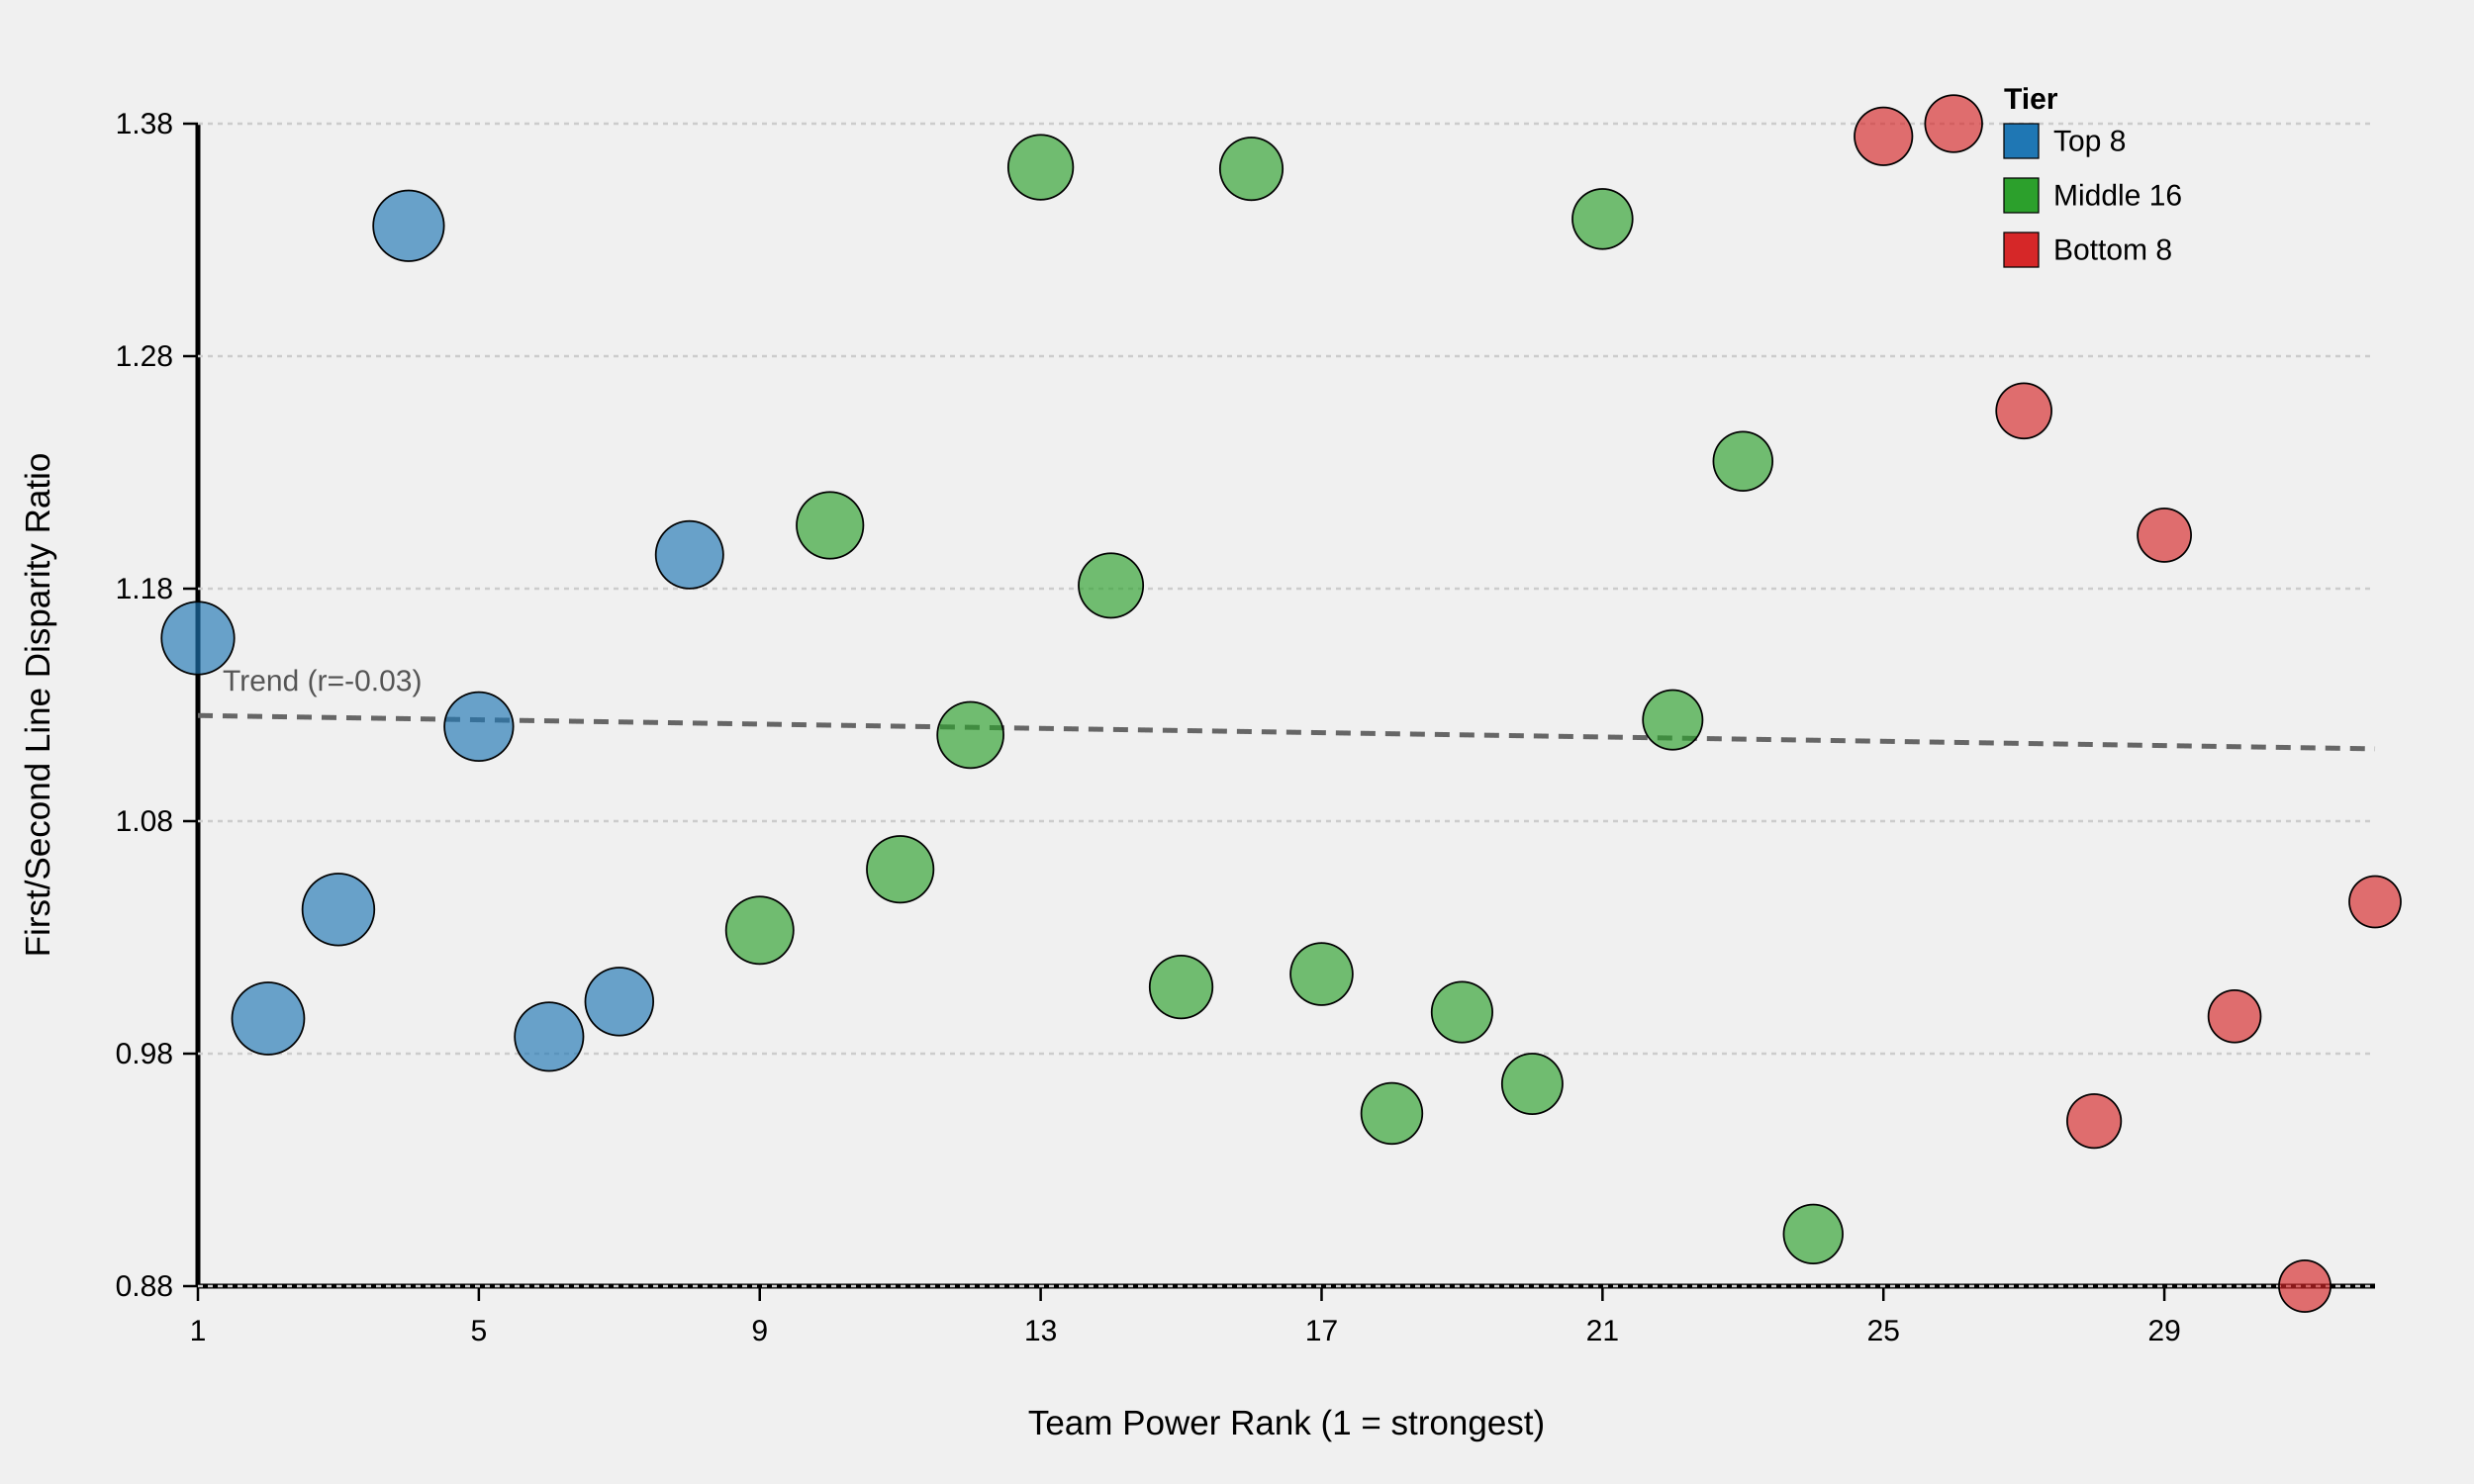
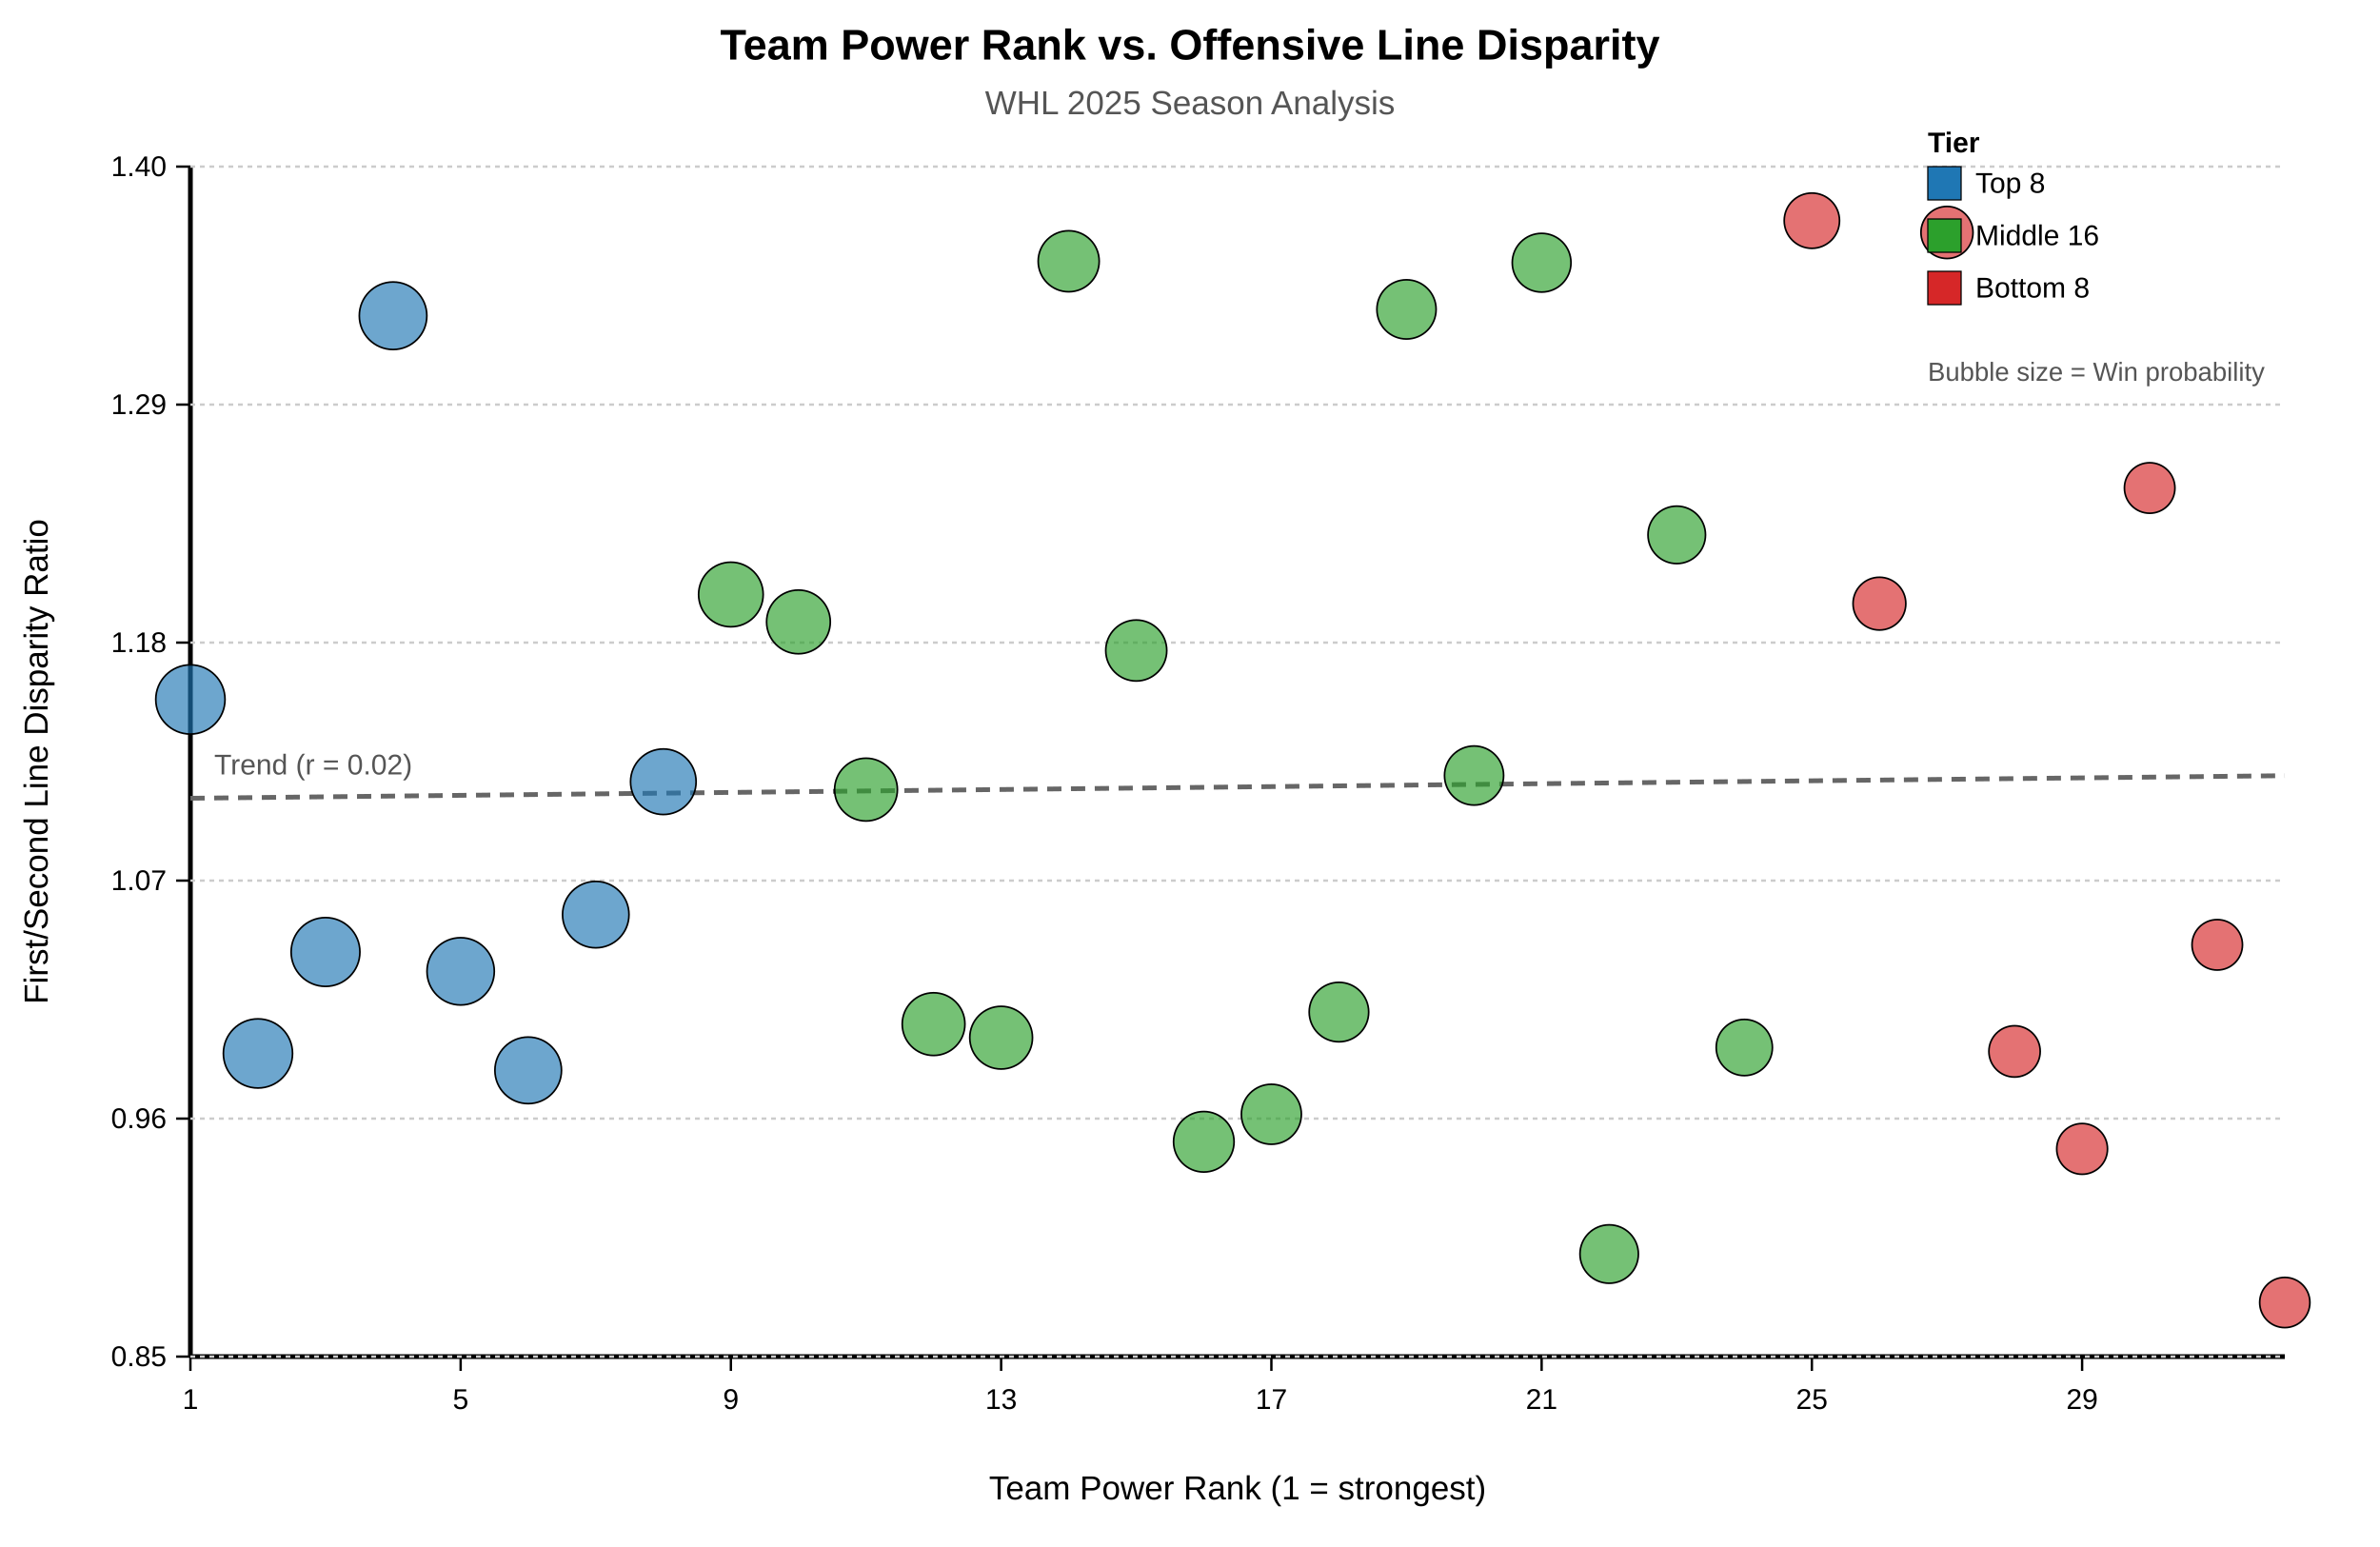
- <svg xmlns="http://www.w3.org/2000/svg" width="1000" height="600" viewBox="0 0 1000 600">\n<style>text{font-family:Arial,Helvetica,sans-serif;}</style>\n<line x1="80" y1="520" x2="960" y2="520" stroke="#000" stroke-width="2" />\n<line x1="80" y1="50" x2="80" y2="520" stroke="#000" stroke-width="2" />\n<line x1="80.0" y1="520" x2="80.0" y2="526" stroke="#000" />\n<text x="80.0" y="542" font-size="12" text-anchor="middle">1</text>\n<line x1="193.548" y1="520" x2="193.548" y2="526" stroke="#000" />\n<text x="193.548" y="542" font-size="12" text-anchor="middle">5</text>\n<line x1="307.097" y1="520" x2="307.097" y2="526" stroke="#000" />\n<text x="307.097" y="542" font-size="12" text-anchor="middle">9</text>\n<line x1="420.645" y1="520" x2="420.645" y2="526" stroke="#000" />\n<text x="420.645" y="542" font-size="12" text-anchor="middle">13</text>\n<line x1="534.194" y1="520" x2="534.194" y2="526" stroke="#000" />\n<text x="534.194" y="542" font-size="12" text-anchor="middle">17</text>\n<line x1="647.742" y1="520" x2="647.742" y2="526" stroke="#000" />\n<text x="647.742" y="542" font-size="12" text-anchor="middle">21</text>\n<line x1="761.29" y1="520" x2="761.29" y2="526" stroke="#000" />\n<text x="761.29" y="542" font-size="12" text-anchor="middle">25</text>\n<line x1="874.839" y1="520" x2="874.839" y2="526" stroke="#000" />\n<text x="874.839" y="542" font-size="12" text-anchor="middle">29</text>\n<text x="520.0" y="580" font-size="14" text-anchor="middle">Team Power Rank (1 = strongest)</text>\n<line x1="74" y1="520.0" x2="80" y2="520.0" stroke="#000" />\n<text x="70" y="524.0" font-size="12" text-anchor="end">0.88</text>\n<line x1="80" y1="520.0" x2="960" y2="520.0" stroke="#ccc" stroke-width="1" stroke-dasharray="2,2" />\n<line x1="74" y1="426" x2="80" y2="426" stroke="#000" />\n<text x="70" y="430" font-size="12" text-anchor="end">0.98</text>\n<line x1="80" y1="426" x2="960" y2="426" stroke="#ccc" stroke-width="1" stroke-dasharray="2,2" />\n<line x1="74" y1="332" x2="80" y2="332" stroke="#000" />\n<text x="70" y="336" font-size="12" text-anchor="end">1.08</text>\n<line x1="80" y1="332" x2="960" y2="332" stroke="#ccc" stroke-width="1" stroke-dasharray="2,2" />\n<line x1="74" y1="238" x2="80" y2="238" stroke="#000" />\n<text x="70" y="242" font-size="12" text-anchor="end">1.18</text>\n<line x1="80" y1="238" x2="960" y2="238" stroke="#ccc" stroke-width="1" stroke-dasharray="2,2" />\n<line x1="74" y1="144" x2="80" y2="144" stroke="#000" />\n<text x="70" y="148" font-size="12" text-anchor="end">1.28</text>\n<line x1="80" y1="144" x2="960" y2="144" stroke="#ccc" stroke-width="1" stroke-dasharray="2,2" />\n<line x1="74" y1="50.0" x2="80" y2="50.0" stroke="#000" />\n<text x="70" y="54.0" font-size="12" text-anchor="end">1.38</text>\n<line x1="80" y1="50.0" x2="960" y2="50.0" stroke="#ccc" stroke-width="1" stroke-dasharray="2,2" />\n<text transform="translate(20,285.0) rotate(-90)" font-size="14" text-anchor="middle">First/Second Line Disparity Ratio</text>\n<line x1="80.0" y1="289.289" x2="960.0" y2="302.753" stroke="#666" stroke-width="2" stroke-dasharray="6,4" />\n<text x="90.0" y="279.289" font-size="12" fill="#555">Trend (r=-0.03)</text>\n<circle cx="80.0" cy="258.003" r="14.696" fill="#1f77b4" fill-opacity="0.65" stroke="#000" stroke-width="0.7" />\n<circle cx="108.387" cy="411.793" r="14.591" fill="#1f77b4" fill-opacity="0.65" stroke="#000" stroke-width="0.7" />\n<circle cx="136.774" cy="367.719" r="14.529" fill="#1f77b4" fill-opacity="0.65" stroke="#000" stroke-width="0.7" />\n<circle cx="165.161" cy="91.302" r="14.294" fill="#1f77b4" fill-opacity="0.65" stroke="#000" stroke-width="0.7" />\n<circle cx="193.548" cy="293.749" r="13.909" fill="#1f77b4" fill-opacity="0.65" stroke="#000" stroke-width="0.7" />\n<circle cx="221.935" cy="419.139" r="13.864" fill="#1f77b4" fill-opacity="0.65" stroke="#000" stroke-width="0.7" />\n<circle cx="250.323" cy="404.943" r="13.737" fill="#1f77b4" fill-opacity="0.65" stroke="#000" stroke-width="0.7" />\n<circle cx="278.71" cy="224.311" r="13.641" fill="#1f77b4" fill-opacity="0.65" stroke="#000" stroke-width="0.7" />\n<circle cx="307.097" cy="376.124" r="13.632" fill="#2ca02c" fill-opacity="0.65" stroke="#000" stroke-width="0.7" />\n<circle cx="335.484" cy="212.4" r="13.481" fill="#2ca02c" fill-opacity="0.65" stroke="#000" stroke-width="0.7" />\n<circle cx="363.871" cy="351.475" r="13.479" fill="#2ca02c" fill-opacity="0.65" stroke="#000" stroke-width="0.7" />\n<circle cx="392.258" cy="297.169" r="13.374" fill="#2ca02c" fill-opacity="0.65" stroke="#000" stroke-width="0.7" />\n<circle cx="420.645" cy="67.63" r="13.109" fill="#2ca02c" fill-opacity="0.65" stroke="#000" stroke-width="0.7" />\n<circle cx="449.032" cy="236.738" r="13.042" fill="#2ca02c" fill-opacity="0.65" stroke="#000" stroke-width="0.7" />\n<circle cx="477.419" cy="399.053" r="12.705" fill="#2ca02c" fill-opacity="0.65" stroke="#000" stroke-width="0.7" />\n<circle cx="505.806" cy="68.256" r="12.671" fill="#2ca02c" fill-opacity="0.65" stroke="#000" stroke-width="0.7" />\n<circle cx="534.194" cy="393.821" r="12.562" fill="#2ca02c" fill-opacity="0.65" stroke="#000" stroke-width="0.7" />\n<circle cx="562.581" cy="450.174" r="12.337" fill="#2ca02c" fill-opacity="0.65" stroke="#000" stroke-width="0.7" />\n<circle cx="590.968" cy="409.22" r="12.277" fill="#2ca02c" fill-opacity="0.65" stroke="#000" stroke-width="0.7" />\n<circle cx="619.355" cy="438.219" r="12.232" fill="#2ca02c" fill-opacity="0.65" stroke="#000" stroke-width="0.7" />\n<circle cx="647.742" cy="88.539" r="12.152" fill="#2ca02c" fill-opacity="0.65" stroke="#000" stroke-width="0.7" />\n<circle cx="676.129" cy="291.053" r="12.051" fill="#2ca02c" fill-opacity="0.65" stroke="#000" stroke-width="0.7" />\n<circle cx="704.516" cy="186.496" r="11.948" fill="#2ca02c" fill-opacity="0.65" stroke="#000" stroke-width="0.7" />\n<circle cx="732.903" cy="498.945" r="11.92" fill="#2ca02c" fill-opacity="0.65" stroke="#000" stroke-width="0.7" />\n<circle cx="761.29" cy="55.119" r="11.687" fill="#d62728" fill-opacity="0.65" stroke="#000" stroke-width="0.7" />\n<circle cx="789.677" cy="50.0" r="11.53" fill="#d62728" fill-opacity="0.65" stroke="#000" stroke-width="0.7" />\n<circle cx="818.065" cy="166.128" r="11.175" fill="#d62728" fill-opacity="0.65" stroke="#000" stroke-width="0.7" />\n<circle cx="846.452" cy="453.264" r="10.887" fill="#d62728" fill-opacity="0.65" stroke="#000" stroke-width="0.7" />\n<circle cx="874.839" cy="216.373" r="10.803" fill="#d62728" fill-opacity="0.65" stroke="#000" stroke-width="0.7" />\n<circle cx="903.226" cy="410.91" r="10.57" fill="#d62728" fill-opacity="0.65" stroke="#000" stroke-width="0.7" />\n<circle cx="931.613" cy="520.0" r="10.432" fill="#d62728" fill-opacity="0.65" stroke="#000" stroke-width="0.7" />\n<circle cx="960.0" cy="364.603" r="10.4" fill="#d62728" fill-opacity="0.65" stroke="#000" stroke-width="0.7" />\n<text x="810" y="44" font-size="12" font-weight="bold">Tier</text>\n<rect x="810" y="50" width="14" height="14" fill="#1f77b4" stroke="#000" stroke-width="0.5" />\n<text x="830" y="61" font-size="12">Top 8</text>\n<rect x="810" y="72" width="14" height="14" fill="#2ca02c" stroke="#000" stroke-width="0.5" />\n<text x="830" y="83" font-size="12">Middle 16</text>\n<rect x="810" y="94" width="14" height="14" fill="#d62728" stroke="#000" stroke-width="0.5" />\n<text x="830" y="105" font-size="12">Bottom 8</text>\n</svg>
+ <svg xmlns="http://www.w3.org/2000/svg" width="1000" height="650" viewBox="0 0 1000 650">
+   <rect width="1000" height="650" fill="white" />
+   <style>text{font-family:Arial,Helvetica,sans-serif;}</style>
+   <text x="500.0" y="25" font-size="18" font-weight="bold" text-anchor="middle">Team Power Rank vs. Offensive Line Disparity</text>
+   <text x="500.0" y="48" font-size="14" text-anchor="middle" fill="#555">WHL 2025 Season Analysis</text>
+   <line x1="80" y1="570" x2="960" y2="570" stroke="#000" stroke-width="2" />
+   <line x1="80" y1="70" x2="80" y2="570" stroke="#000" stroke-width="2" />
+   <line x1="80.0" y1="570" x2="80.0" y2="576" stroke="#000" />
+   <text x="80.0" y="592" font-size="12" text-anchor="middle">1</text>
+   <line x1="193.548" y1="570" x2="193.548" y2="576" stroke="#000" />
+   <text x="193.548" y="592" font-size="12" text-anchor="middle">5</text>
+   <line x1="307.097" y1="570" x2="307.097" y2="576" stroke="#000" />
+   <text x="307.097" y="592" font-size="12" text-anchor="middle">9</text>
+   <line x1="420.645" y1="570" x2="420.645" y2="576" stroke="#000" />
+   <text x="420.645" y="592" font-size="12" text-anchor="middle">13</text>
+   <line x1="534.194" y1="570" x2="534.194" y2="576" stroke="#000" />
+   <text x="534.194" y="592" font-size="12" text-anchor="middle">17</text>
+   <line x1="647.742" y1="570" x2="647.742" y2="576" stroke="#000" />
+   <text x="647.742" y="592" font-size="12" text-anchor="middle">21</text>
+   <line x1="761.29" y1="570" x2="761.29" y2="576" stroke="#000" />
+   <text x="761.29" y="592" font-size="12" text-anchor="middle">25</text>
+   <line x1="874.839" y1="570" x2="874.839" y2="576" stroke="#000" />
+   <text x="874.839" y="592" font-size="12" text-anchor="middle">29</text>
+   <text x="520.0" y="630" font-size="14" text-anchor="middle">Team Power Rank (1 = strongest)</text>
+   <line x1="74" y1="570.0" x2="80" y2="570.0" stroke="#000" />
+   <text x="70" y="574.0" font-size="12" text-anchor="end">0.85</text>
+   <line x1="80" y1="570.0" x2="960" y2="570.0" stroke="#ccc" stroke-width="1" stroke-dasharray="2,2" />
+   <line x1="74" y1="470.0" x2="80" y2="470.0" stroke="#000" />
+   <text x="70" y="474.0" font-size="12" text-anchor="end">0.96</text>
+   <line x1="80" y1="470.0" x2="960" y2="470.0" stroke="#ccc" stroke-width="1" stroke-dasharray="2,2" />
+   <line x1="74" y1="370.0" x2="80" y2="370.0" stroke="#000" />
+   <text x="70" y="374.0" font-size="12" text-anchor="end">1.07</text>
+   <line x1="80" y1="370.0" x2="960" y2="370.0" stroke="#ccc" stroke-width="1" stroke-dasharray="2,2" />
+   <line x1="74" y1="270.0" x2="80" y2="270.0" stroke="#000" />
+   <text x="70" y="274.0" font-size="12" text-anchor="end">1.18</text>
+   <line x1="80" y1="270.0" x2="960" y2="270.0" stroke="#ccc" stroke-width="1" stroke-dasharray="2,2" />
+   <line x1="74" y1="170" x2="80" y2="170" stroke="#000" />
+   <text x="70" y="174" font-size="12" text-anchor="end">1.29</text>
+   <line x1="80" y1="170" x2="960" y2="170" stroke="#ccc" stroke-width="1" stroke-dasharray="2,2" />
+   <line x1="74" y1="70.0" x2="80" y2="70.0" stroke="#000" />
+   <text x="70" y="74.0" font-size="12" text-anchor="end">1.40</text>
+   <line x1="80" y1="70.0" x2="960" y2="70.0" stroke="#ccc" stroke-width="1" stroke-dasharray="2,2" />
+   <text transform="translate(20, 320.0) rotate(-90)" font-size="14" text-anchor="middle">First/Second Line Disparity Ratio</text>
+   <line x1="80.0" y1="335.4" x2="960.0" y2="325.917" stroke="#666" stroke-width="2" stroke-dasharray="6,4" />
+   <text x="90.0" y="325.4" font-size="12" fill="#555">Trend (r = 0.02)</text>
+   <circle cx="80.0" cy="293.891" r="14.545" fill="#1f77b4" fill-opacity="0.65" stroke="#000" stroke-width="0.7" />
+   <circle cx="108.387" cy="442.624" r="14.528" fill="#1f77b4" fill-opacity="0.65" stroke="#000" stroke-width="0.7" />
+   <circle cx="136.774" cy="399.999" r="14.453" fill="#1f77b4" fill-opacity="0.65" stroke="#000" stroke-width="0.7" />
+   <circle cx="165.161" cy="132.671" r="14.189" fill="#1f77b4" fill-opacity="0.65" stroke="#000" stroke-width="0.7" />
+   <circle cx="193.548" cy="408.128" r="14.139" fill="#1f77b4" fill-opacity="0.65" stroke="#000" stroke-width="0.7" />
+   <circle cx="221.935" cy="449.728" r="13.988" fill="#1f77b4" fill-opacity="0.65" stroke="#000" stroke-width="0.7" />
+   <circle cx="250.323" cy="384.289" r="13.957" fill="#1f77b4" fill-opacity="0.65" stroke="#000" stroke-width="0.7" />
+   <circle cx="278.71" cy="328.461" r="13.773" fill="#1f77b4" fill-opacity="0.65" stroke="#000" stroke-width="0.7" />
+   <circle cx="307.097" cy="249.787" r="13.569" fill="#2ca02c" fill-opacity="0.65" stroke="#000" stroke-width="0.7" />
+   <circle cx="335.484" cy="261.307" r="13.387" fill="#2ca02c" fill-opacity="0.65" stroke="#000" stroke-width="0.7" />
+   <circle cx="363.871" cy="331.769" r="13.194" fill="#2ca02c" fill-opacity="0.65" stroke="#000" stroke-width="0.7" />
+   <circle cx="392.258" cy="430.302" r="13.175" fill="#2ca02c" fill-opacity="0.65" stroke="#000" stroke-width="0.7" />
+   <circle cx="420.645" cy="435.999" r="13.174" fill="#2ca02c" fill-opacity="0.65" stroke="#000" stroke-width="0.7" />
+   <circle cx="449.032" cy="109.777" r="12.819" fill="#2ca02c" fill-opacity="0.65" stroke="#000" stroke-width="0.7" />
+   <circle cx="477.419" cy="273.325" r="12.817" fill="#2ca02c" fill-opacity="0.65" stroke="#000" stroke-width="0.7" />
+   <circle cx="505.806" cy="479.743" r="12.711" fill="#2ca02c" fill-opacity="0.65" stroke="#000" stroke-width="0.7" />
+   <circle cx="534.194" cy="468.181" r="12.605" fill="#2ca02c" fill-opacity="0.65" stroke="#000" stroke-width="0.7" />
+   <circle cx="562.581" cy="425.242" r="12.496" fill="#2ca02c" fill-opacity="0.65" stroke="#000" stroke-width="0.7" />
+   <circle cx="590.968" cy="129.999" r="12.439" fill="#2ca02c" fill-opacity="0.65" stroke="#000" stroke-width="0.7" />
+   <circle cx="619.355" cy="325.854" r="12.414" fill="#2ca02c" fill-opacity="0.65" stroke="#000" stroke-width="0.7" />
+   <circle cx="647.742" cy="110.383" r="12.339" fill="#2ca02c" fill-opacity="0.65" stroke="#000" stroke-width="0.7" />
+   <circle cx="676.129" cy="526.91" r="12.273" fill="#2ca02c" fill-opacity="0.65" stroke="#000" stroke-width="0.7" />
+   <circle cx="704.516" cy="224.735" r="12.077" fill="#2ca02c" fill-opacity="0.65" stroke="#000" stroke-width="0.7" />
+   <circle cx="732.903" cy="440.135" r="11.808" fill="#2ca02c" fill-opacity="0.65" stroke="#000" stroke-width="0.7" />
+   <circle cx="761.29" cy="92.727" r="11.618" fill="#d62728" fill-opacity="0.65" stroke="#000" stroke-width="0.7" />
+   <circle cx="789.677" cy="253.63" r="11.088" fill="#d62728" fill-opacity="0.65" stroke="#000" stroke-width="0.7" />
+   <circle cx="818.065" cy="97.678" r="10.937" fill="#d62728" fill-opacity="0.65" stroke="#000" stroke-width="0.7" />
+   <circle cx="846.452" cy="441.77" r="10.78" fill="#d62728" fill-opacity="0.65" stroke="#000" stroke-width="0.7" />
+   <circle cx="874.839" cy="482.731" r="10.668" fill="#d62728" fill-opacity="0.65" stroke="#000" stroke-width="0.7" />
+   <circle cx="903.226" cy="205.036" r="10.611" fill="#d62728" fill-opacity="0.65" stroke="#000" stroke-width="0.7" />
+   <circle cx="931.613" cy="396.986" r="10.602" fill="#d62728" fill-opacity="0.65" stroke="#000" stroke-width="0.7" />
+   <circle cx="960.0" cy="547.273" r="10.552" fill="#d62728" fill-opacity="0.65" stroke="#000" stroke-width="0.7" />
+   <text x="810" y="64" font-size="12" font-weight="bold">Tier</text>
+   <rect x="810" y="70" width="14" height="14" fill="#1f77b4" stroke="#000" stroke-width="0.5" />
+   <text x="830" y="81" font-size="12">Top 8</text>
+   <rect x="810" y="92" width="14" height="14" fill="#2ca02c" stroke="#000" stroke-width="0.5" />
+   <text x="830" y="103" font-size="12">Middle 16</text>
+   <rect x="810" y="114" width="14" height="14" fill="#d62728" stroke="#000" stroke-width="0.5" />
+   <text x="830" y="125" font-size="12">Bottom 8</text>
+   <text x="810" y="160" font-size="11" fill="#555">Bubble size = Win probability</text>
+ </svg>
